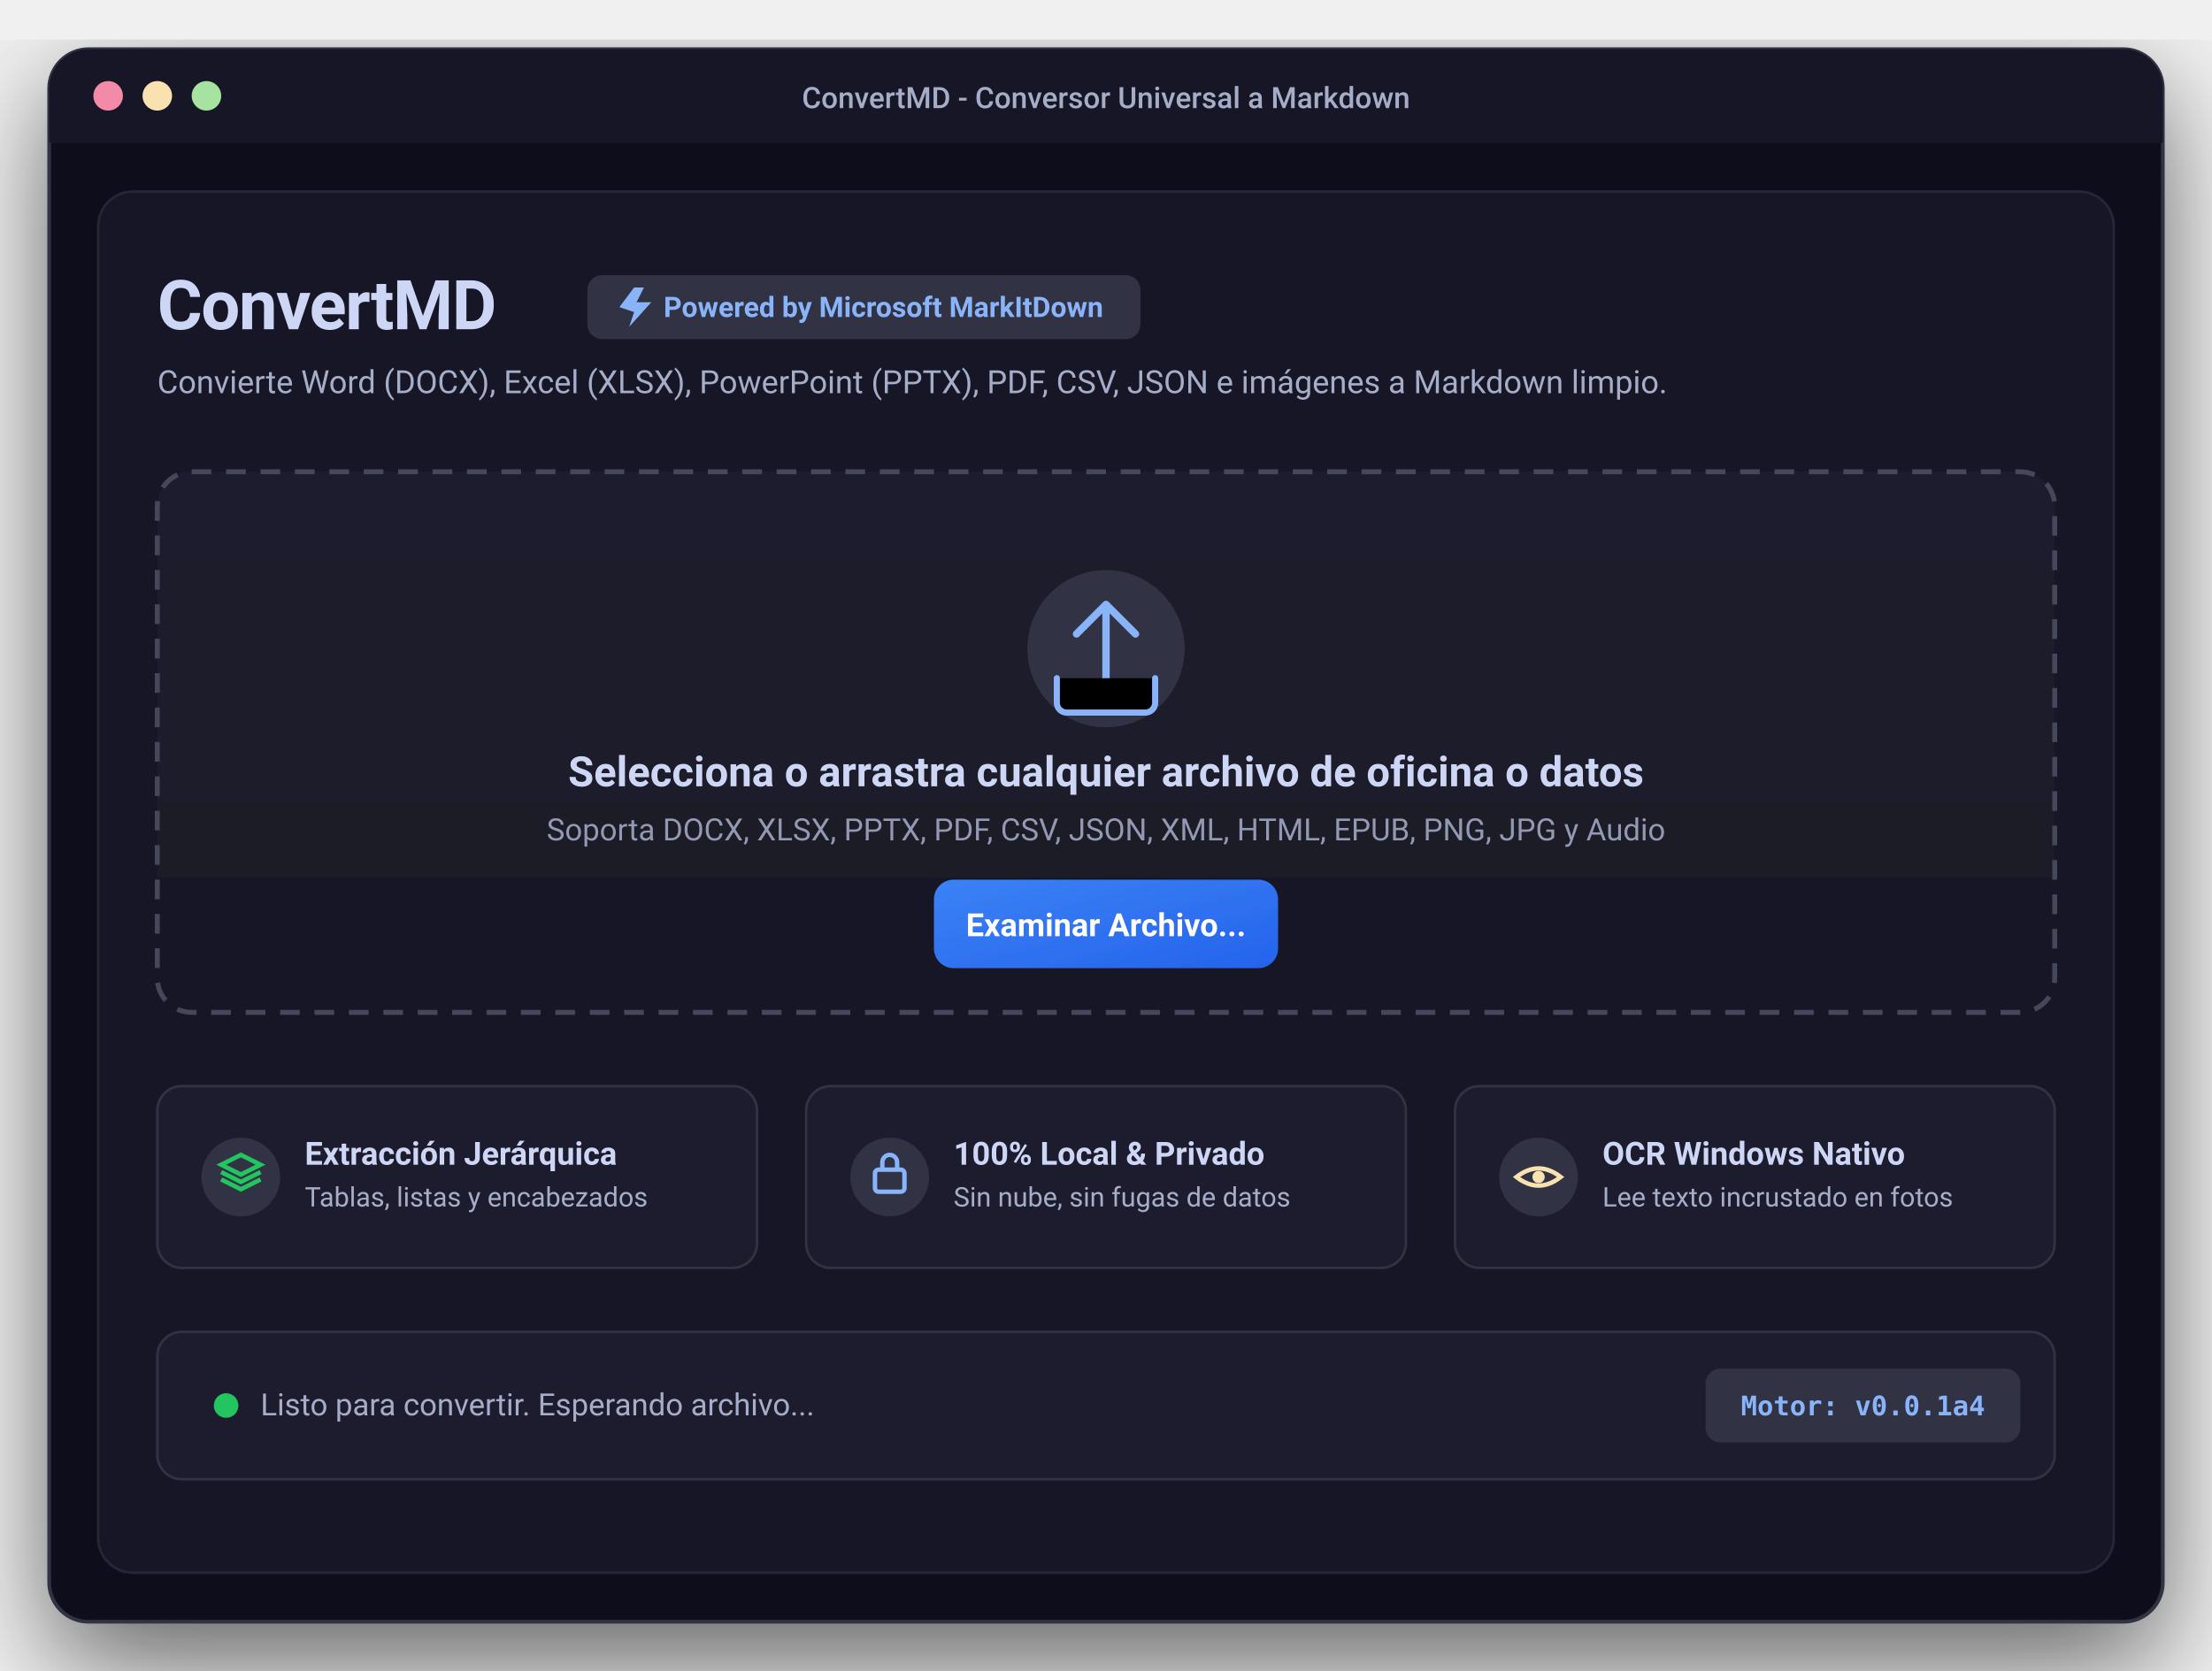
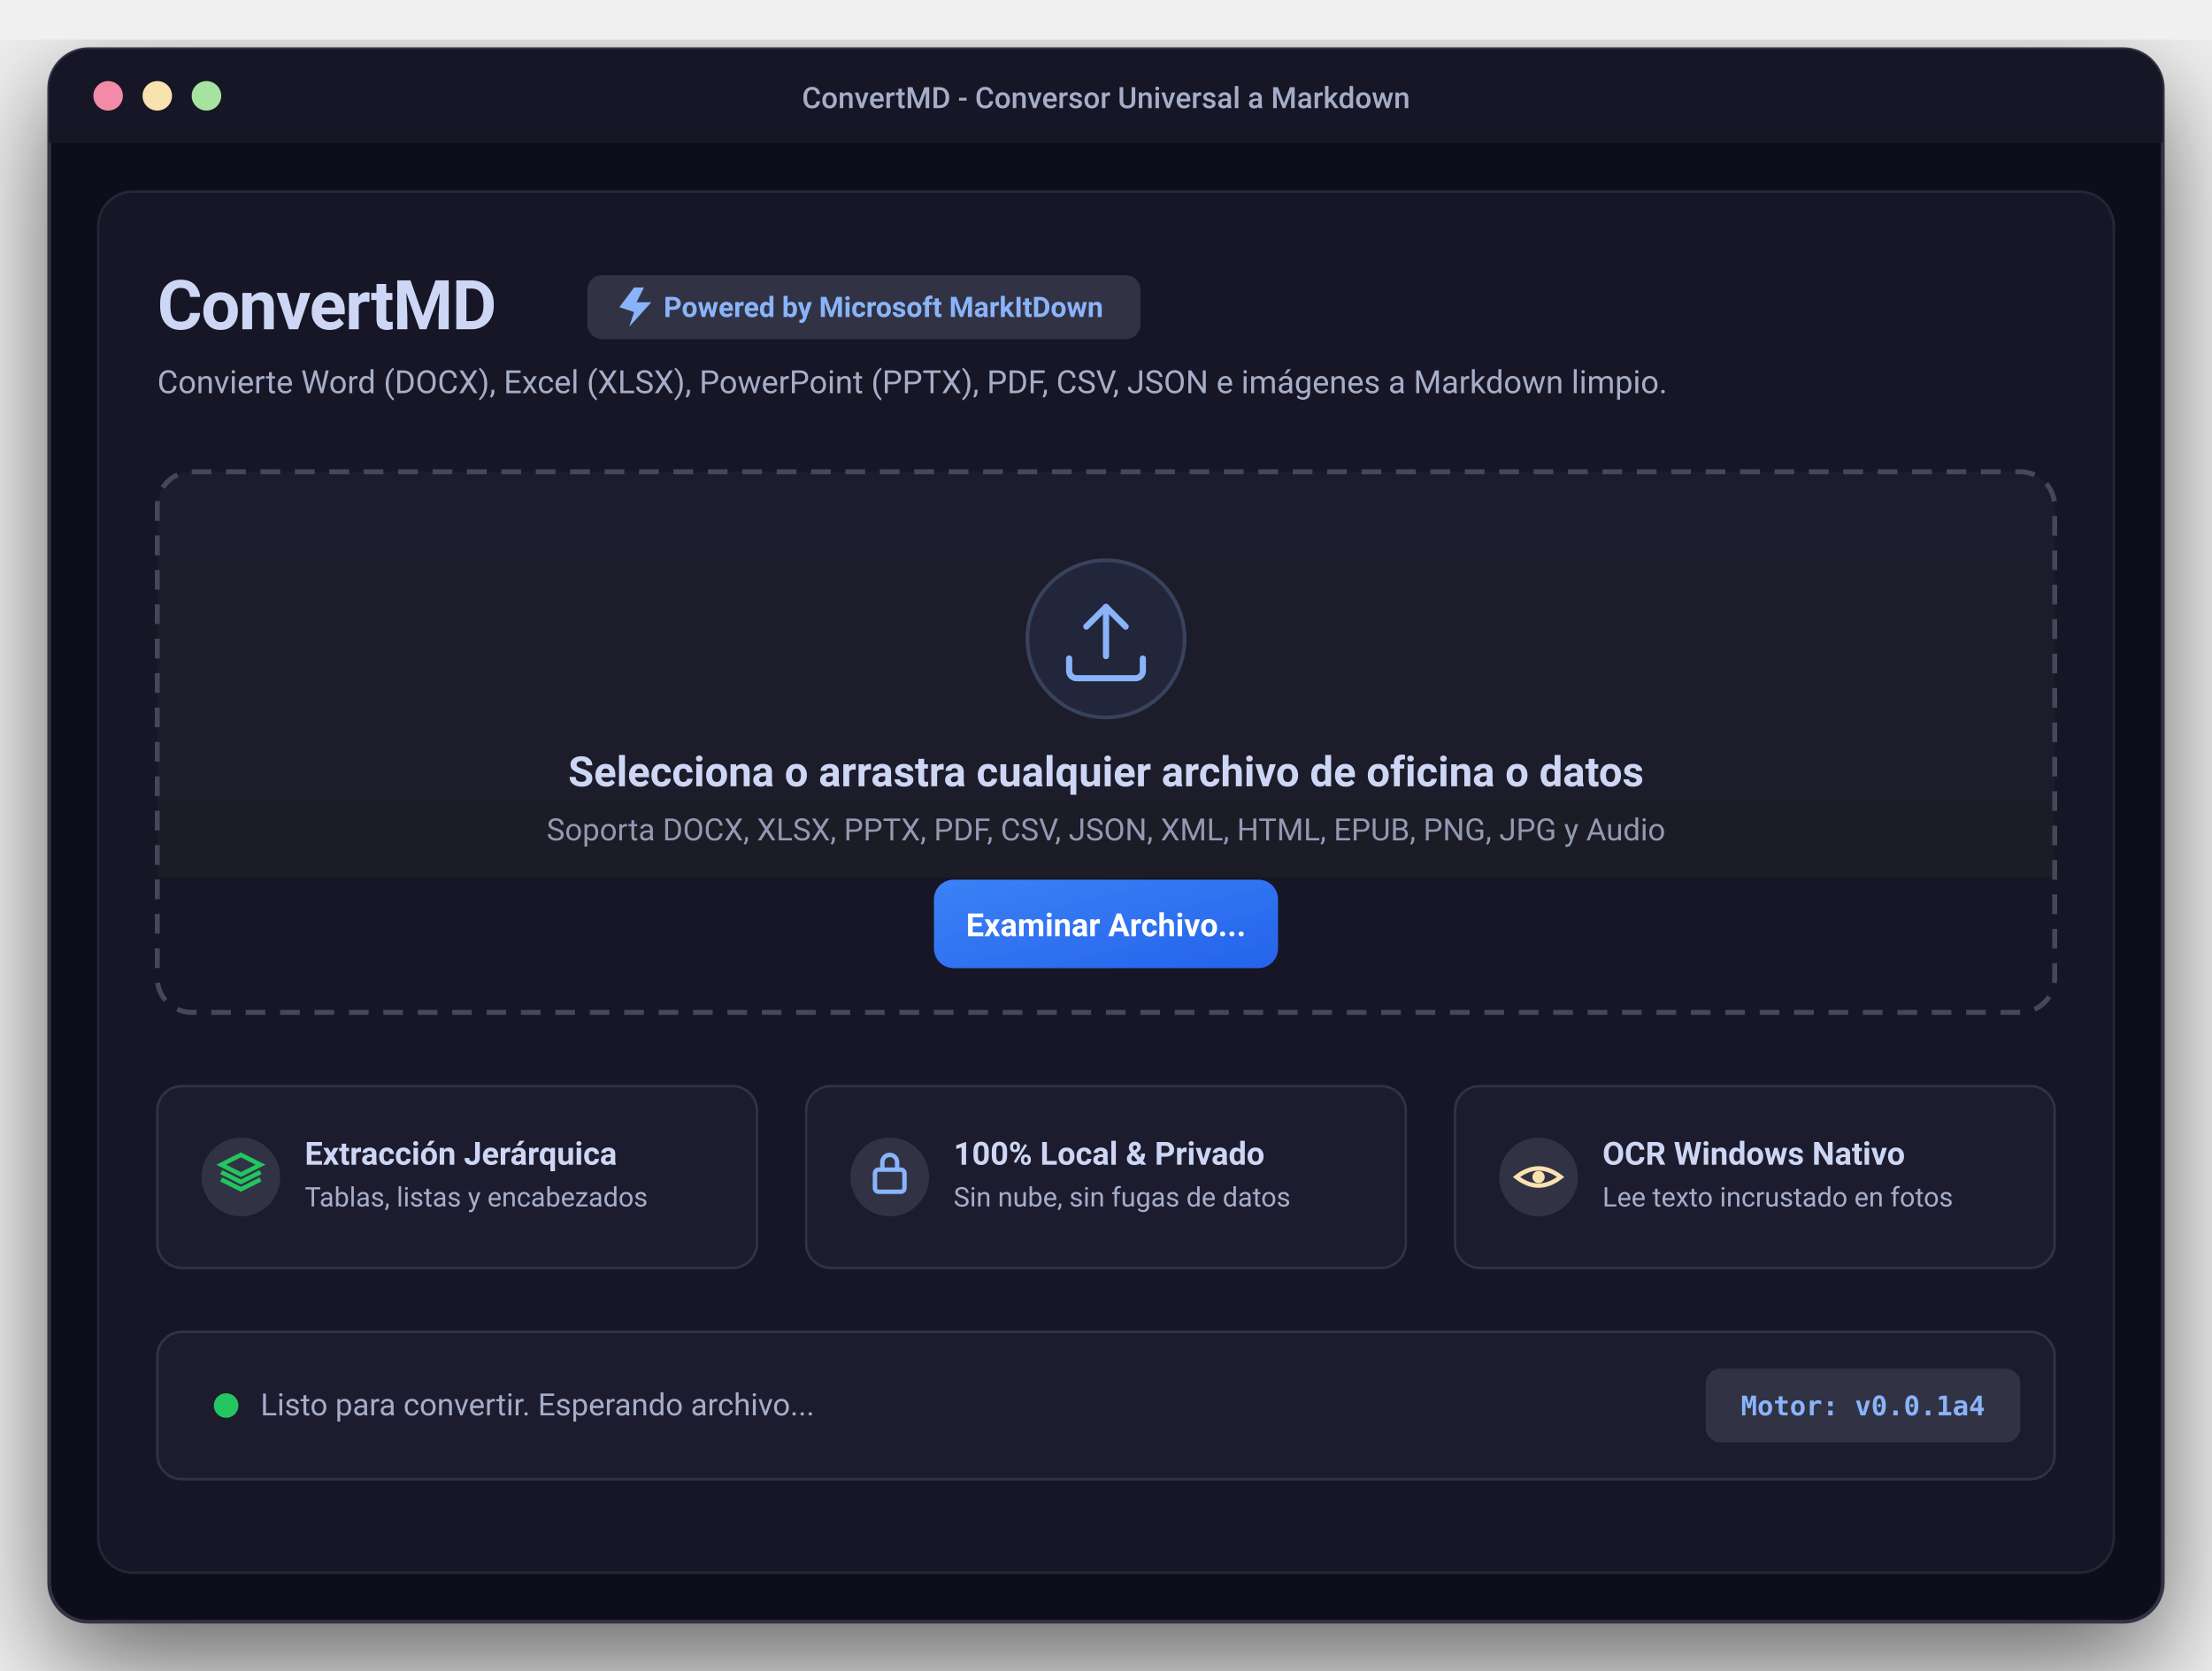
<svg xmlns="http://www.w3.org/2000/svg" viewBox="0 0 900 680" width="100%" height="100%">
  <defs>
    <filter id="shadow" x="-5%" y="-5%" width="110%" height="110%" filterUnits="userSpaceOnUse">
      <feDropShadow dx="0" dy="16" stdDeviation="24" flood-color="#000000" flood-opacity="0.6" />
    </filter>
    <linearGradient id="blueGlow" x1="0%" y1="0%" x2="100%" y2="100%">
      <stop offset="0%" stop-color="#3b82f6" />
      <stop offset="100%" stop-color="#2563eb" />
    </linearGradient>
    <linearGradient id="cardBg" x1="0%" y1="0%" x2="0%" y2="100%">
      <stop offset="0%" stop-color="#1e1e2e" />
      <stop offset="100%" stop-color="#181825" />
    </linearGradient>
  </defs>
  <g filter="url(#shadow)">
    <rect x="20" y="20" width="860" height="640" rx="16" fill="#11111b" stroke="#313244" stroke-width="1.5" />
    <path d="M 20 36 A 16 16 0 0 1 36 20 L 864 20 A 16 16 0 0 1 880 36 L 880 58 L 20 58 Z" fill="#181825" />
    <circle cx="44" cy="39" r="6" fill="#f38ba8" />
    <circle cx="64" cy="39" r="6" fill="#f9e2af" />
    <circle cx="84" cy="39" r="6" fill="#a6e3a1" />
    <text x="450" y="44" fill="#a6adc8" font-family="-apple-system, BlinkMacSystemFont, 'Segoe UI', Roboto, sans-serif" font-size="12" font-weight="500" text-anchor="middle">ConvertMD - Conversor Universal a Markdown</text>
    <rect x="40" y="78" width="820" height="562" rx="14" fill="#181825" stroke="#252538" stroke-width="1" />
    <g transform="translate(64, 102)">
      <text x="0" y="32" fill="#cdd6f4" font-family="'Segoe UI', Roboto, sans-serif" font-size="28" font-weight="700" letter-spacing="-0.5">ConvertMD</text>
      <rect x="175" y="10" width="225" height="26" rx="6" fill="#313244" />
      <path d="M 188 23 L 194 15 L 198 15 L 195 21 L 201 21 L 192 31 L 194 25 Z" fill="#89b4fa" />
      <text x="206" y="27" fill="#89b4fa" font-family="'Segoe UI', Roboto, sans-serif" font-size="11.5" font-weight="600">Powered by Microsoft MarkItDown</text>
      <text x="0" y="58" fill="#a6adc8" font-family="'Segoe UI', Roboto, sans-serif" font-size="13">Convierte Word (DOCX), Excel (XLSX), PowerPoint (PPTX), PDF, CSV, JSON e imágenes a Markdown limpio.</text>
    </g>
    <g transform="translate(64, 192)">
      <rect x="0" y="0" width="772" height="220" rx="14" fill="url(#cardBg)" stroke="#45475a" stroke-width="2" stroke-dasharray="8 6" />
-       <circle cx="386" cy="72" r="32" fill="#313244" />
-       <path d="M 386 54 L 386 86 M 386 54 L 374 66 M 386 54 L 398 66" stroke="#89b4fa" stroke-width="3" stroke-linecap="round" stroke-linejoin="round" />
-       <path d="M 366 84 L 366 94 A 4 4 0 0 0 370 98 L 402 98 A 4 4 0 0 0 406 94 L 406 84" stroke="#89b4fa" stroke-width="2.5" stroke-linecap="round" />
+       <g transform="translate(386, 68)">
+         <circle cx="0" cy="0" r="32" fill="#24273a" stroke="#38435d" stroke-width="1.5" />
+         <g stroke="#89b4fa" stroke-width="2.5" stroke-linecap="round" stroke-linejoin="round" fill="none">
+           <path d="M -15 8 L -15 13 A 3 3 0 0 0 -12 16 L 12 16 A 3 3 0 0 0 15 13 L 15 8" />
+           <line x1="0" y1="7" x2="0" y2="-13" />
+           <polyline points="-8,-5 0,-13 8,-5" />
+         </g>
+       </g>
      <text x="386" y="128" fill="#cdd6f4" font-family="'Segoe UI', Roboto, sans-serif" font-size="17" font-weight="600" text-anchor="middle">Selecciona o arrastra cualquier archivo de oficina o datos</text>
      <text x="386" y="150" fill="#9399b2" font-family="'Segoe UI', Roboto, sans-serif" font-size="12.5" text-anchor="middle">Soporta DOCX, XLSX, PPTX, PDF, CSV, JSON, XML, HTML, EPUB, PNG, JPG y Audio</text>
      <rect x="316" y="166" width="140" height="36" rx="8" fill="url(#blueGlow)" />
      <text x="386" y="189" fill="#ffffff" font-family="'Segoe UI', Roboto, sans-serif" font-size="13" font-weight="700" text-anchor="middle">Examinar Archivo...</text>
    </g>
    <g transform="translate(64, 442)">
      <rect x="0" y="0" width="244" height="74" rx="10" fill="#1e1e2e" stroke="#313244" />
      <circle cx="34" cy="37" r="16" fill="#313244" />
      <polygon points="34,28 42,32 34,36 26,32" stroke="#22c55e" stroke-width="1.8" fill="none" />
      <polyline points="26,35 34,39 42,35" stroke="#22c55e" stroke-width="1.8" fill="none" />
      <polyline points="26,38 34,42 42,38" stroke="#22c55e" stroke-width="1.8" fill="none" />
      <text x="60" y="32" fill="#cdd6f4" font-family="'Segoe UI', Roboto, sans-serif" font-size="13" font-weight="600">Extracción Jerárquica</text>
      <text x="60" y="49" fill="#a6adc8" font-family="'Segoe UI', Roboto, sans-serif" font-size="11">Tablas, listas y encabezados</text>
      <rect x="264" y="0" width="244" height="74" rx="10" fill="#1e1e2e" stroke="#313244" />
      <circle cx="298" cy="37" r="16" fill="#313244" />
      <rect x="292" y="34" width="12" height="9" rx="1.5" stroke="#89b4fa" stroke-width="1.8" fill="none" />
      <path d="M 295 34 V 31 A 3 3 0 0 1 301 31 V 34" stroke="#89b4fa" stroke-width="1.8" fill="none" />
      <text x="324" y="32" fill="#cdd6f4" font-family="'Segoe UI', Roboto, sans-serif" font-size="13" font-weight="600">100% Local &amp; Privado</text>
      <text x="324" y="49" fill="#a6adc8" font-family="'Segoe UI', Roboto, sans-serif" font-size="11">Sin nube, sin fugas de datos</text>
      <rect x="528" y="0" width="244" height="74" rx="10" fill="#1e1e2e" stroke="#313244" />
      <circle cx="562" cy="37" r="16" fill="#313244" />
      <path d="M 553 37 Q 562 30 571 37 Q 562 44 553 37 Z" stroke="#f9e2af" stroke-width="1.8" fill="none" />
      <circle cx="562" cy="37" r="2.5" fill="#f9e2af" />
      <text x="588" y="32" fill="#cdd6f4" font-family="'Segoe UI', Roboto, sans-serif" font-size="13" font-weight="600">OCR Windows Nativo</text>
      <text x="588" y="49" fill="#a6adc8" font-family="'Segoe UI', Roboto, sans-serif" font-size="11">Lee texto incrustado en fotos</text>
    </g>
    <g transform="translate(64, 542)">
      <rect x="0" y="0" width="772" height="60" rx="10" fill="#1e1e2e" stroke="#313244" />
      <circle cx="28" cy="30" r="5" fill="#22c55e" />
      <text x="42" y="34" fill="#a6adc8" font-family="'Segoe UI', Roboto, sans-serif" font-size="12.5">Listo para convertir. Esperando archivo...</text>
      <rect x="630" y="15" width="128" height="30" rx="6" fill="#313244" />
      <text x="694" y="34" fill="#89b4fa" font-family="'JetBrains Mono', monospace" font-size="11" font-weight="600" text-anchor="middle">Motor: v0.0.1a4</text>
    </g>
  </g>
</svg>
